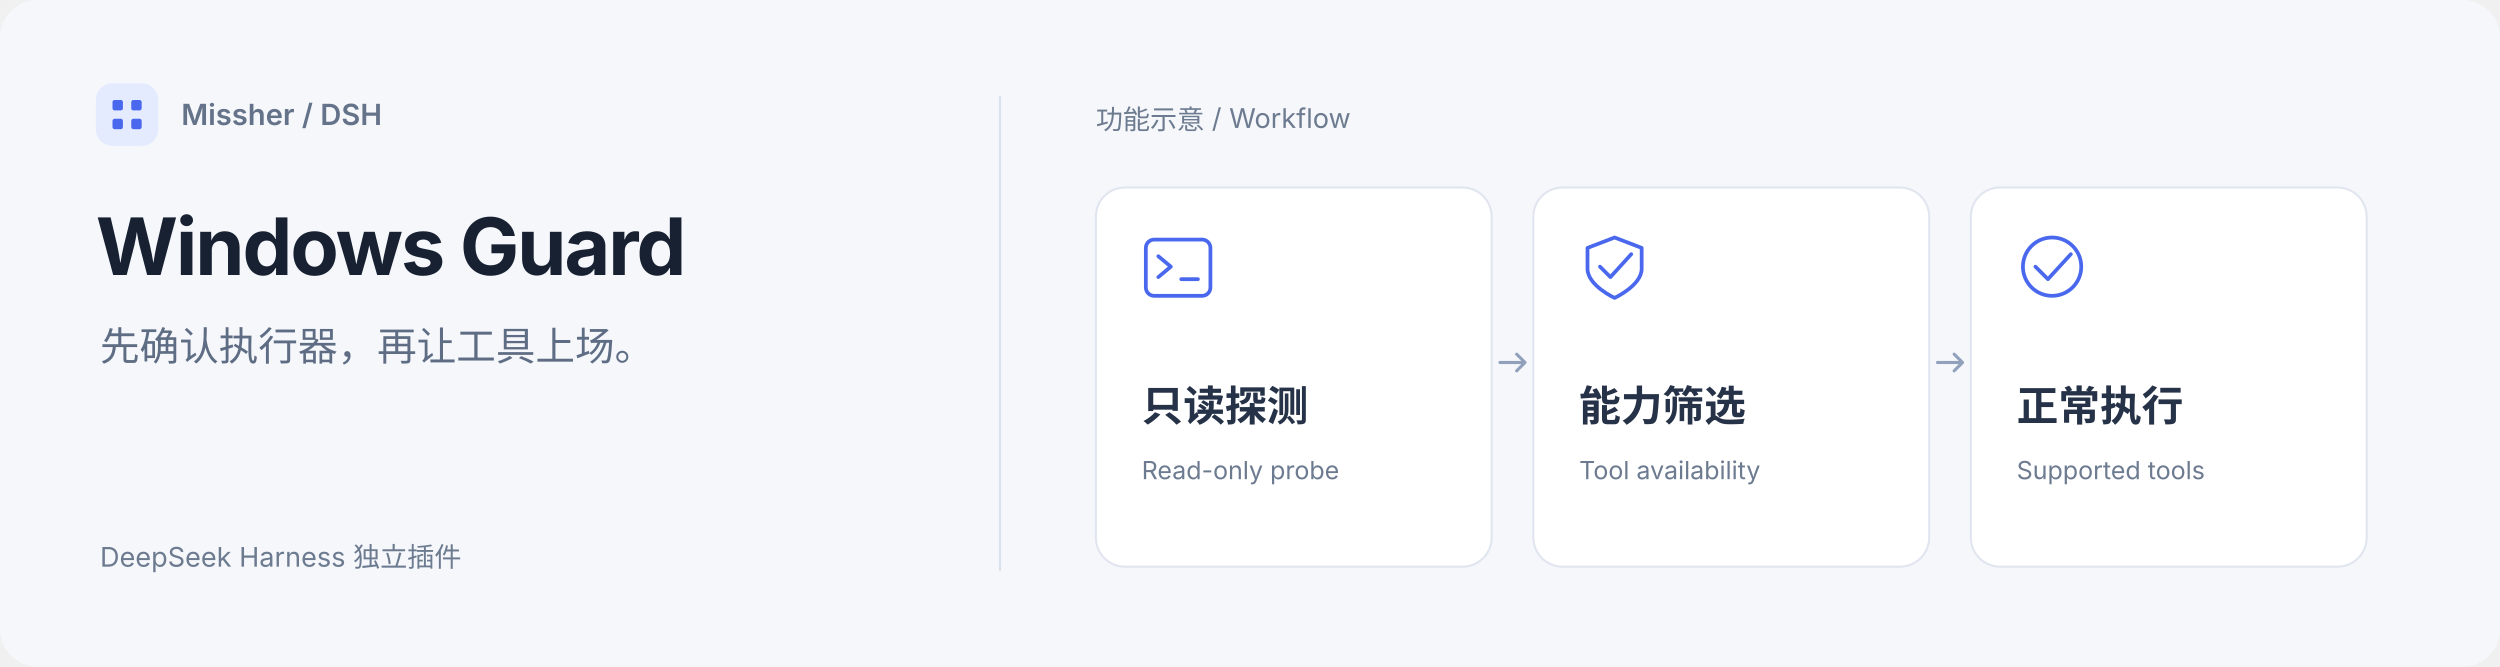
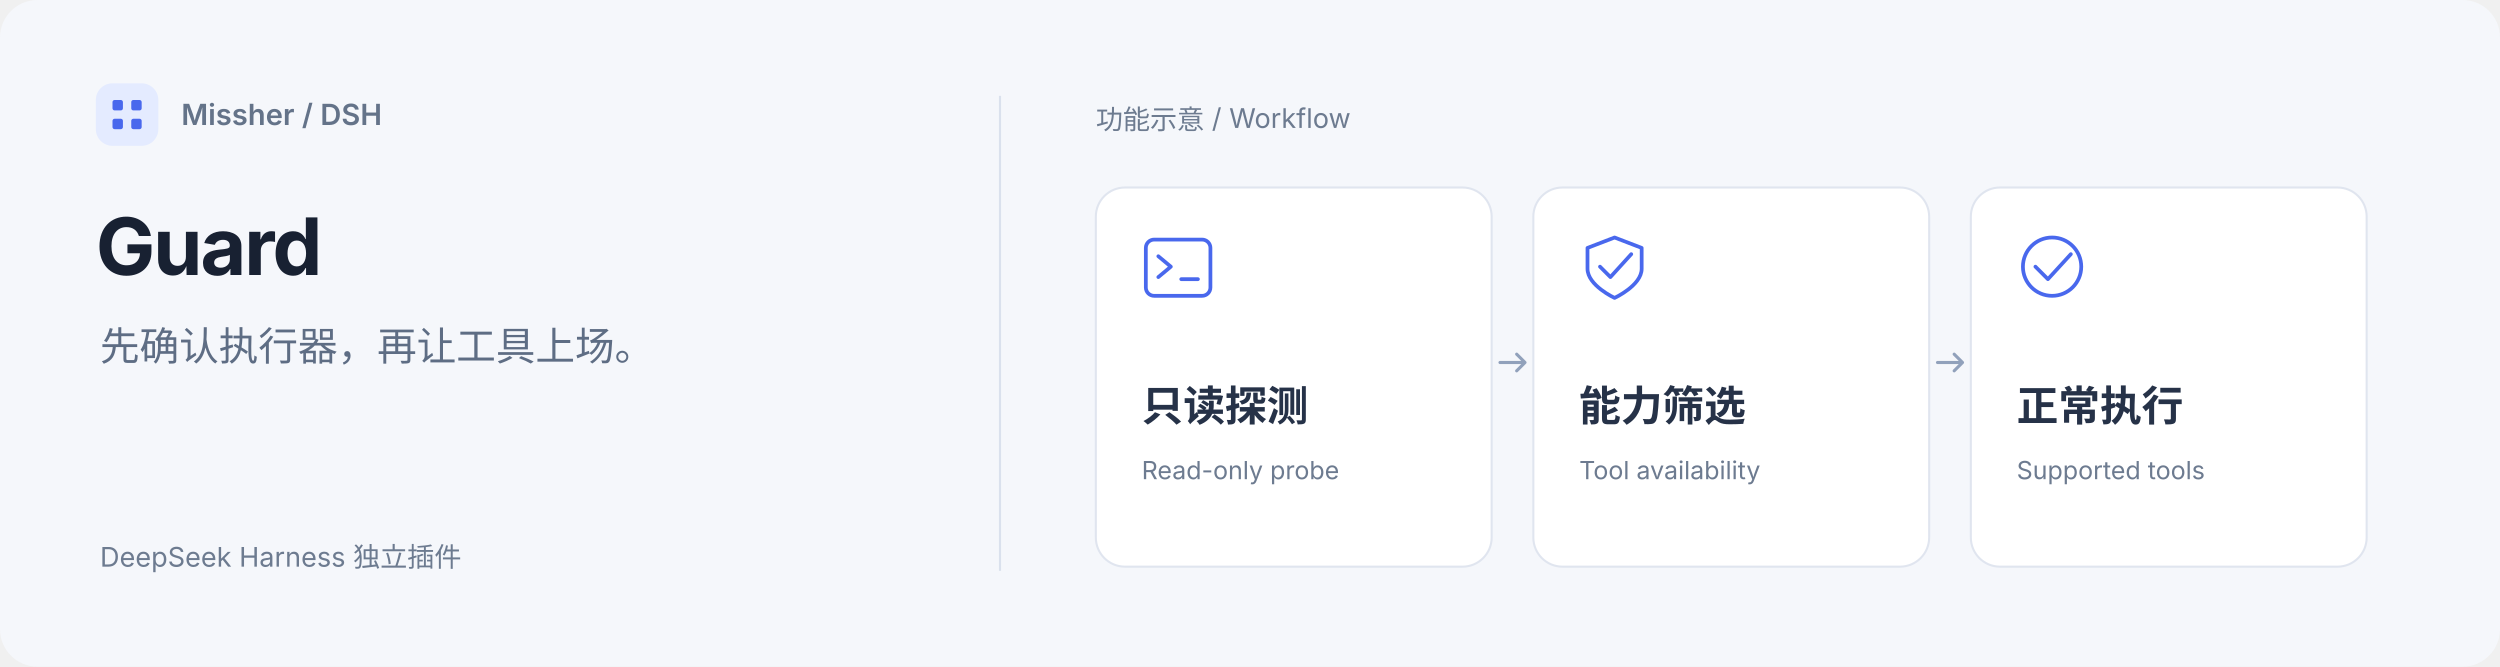
<svg xmlns="http://www.w3.org/2000/svg" width="768" height="204.8" viewBox="0 0 1200 320" role="img" aria-labelledby="title desc">
  <style>
text{font-family:-apple-system,BlinkMacSystemFont,"Segoe UI","PingFang SC","Microsoft YaHei",sans-serif}
@media(prefers-color-scheme:dark){.canvas{fill:#151b24}.node{fill:#1d2633;stroke:#334054}.title,.label{fill:#edf2f9}.muted{fill:#aab7ca}.icon{stroke:#91a9ff}.line{stroke:#667eaa}.badge{fill:#243352}}
</style>
  <rect class="canvas" width="1200" height="320" rx="18" fill="#f5f7fb" />
  <path d="M480 46v228" stroke="#dae1ed" class="line" />
  <rect class="badge" x="46" y="40" width="30" height="30" rx="8" fill="#e4ebff" />
  <g fill="#4968ed">
    <rect x="54" y="48" width="5" height="5" rx="1" />
    <rect x="63" y="48" width="5" height="5" rx="1" />
    <rect x="54" y="57" width="5" height="5" rx="1" />
    <rect x="63" y="57" width="5" height="5" rx="1" />
  </g>
  <text x="87" y="60" class="muted" fill="#647389" font-size="14" font-weight="600">Missher / DSH</text>
-   <text x="46" y="132" class="title" fill="#182132" font-size="38" font-weight="650" letter-spacing="-1">Windows Guard</text>
+   <text x="46" y="132" class="title" fill="#182132" font-size="38" font-weight="650" letter-spacing="-1">Guard</text>
  <text x="48" y="173" class="muted" fill="#5e6d84" font-size="19">先确认执行器，再让工具上场。</text>
  <text x="48" y="272" class="muted" fill="#6d7b90" font-size="13">DeepSeek Harness 独立插件</text>
  <text x="526" y="62" class="muted" fill="#6d7b90" font-size="13">功能示意 / Workflow</text>
  <rect class="node" x="526" y="90" width="190" height="182" rx="14" fill="#ffffff" stroke="#e0e5ef" />
  <g transform="translate(548 111)" fill="none" class="icon" stroke="#4968ed" stroke-width="1.8" stroke-linecap="round" stroke-linejoin="round">
    <rect x="2" y="4" width="31" height="27" rx="4" />
    <path d="m8 12 6 5-6 5M19 23h8" />
  </g>
  <text x="548" y="202" class="label" fill="#263248" font-size="20" font-weight="600">只读探测</text>
  <text x="548" y="230" class="muted" fill="#6d7b90" font-size="12">Read-only probe</text>
  <path class="line" d="M720 174h12m-4-4 4 4-4 4" fill="none" stroke="#91a1bb" stroke-width="1.5" stroke-linecap="round" stroke-linejoin="round" />
  <rect class="node" x="736" y="90" width="190" height="182" rx="14" fill="#ffffff" stroke="#e0e5ef" />
  <g transform="translate(758 111)" fill="none" class="icon" stroke="#4968ed" stroke-width="1.8" stroke-linecap="round" stroke-linejoin="round">
    <path d="m17 3 13 5v10c0 8-13 14-13 14S4 26 4 18V8zM10 17l5 5 10-11" />
  </g>
  <text x="758" y="202" class="label" fill="#263248" font-size="20" font-weight="600">能力筛选</text>
  <text x="758" y="230" class="muted" fill="#6d7b90" font-size="12">Tool availability</text>
  <path class="line" d="M930 174h12m-4-4 4 4-4 4" fill="none" stroke="#91a1bb" stroke-width="1.5" stroke-linecap="round" stroke-linejoin="round" />
  <rect class="node" x="946" y="90" width="190" height="182" rx="14" fill="#ffffff" stroke="#e0e5ef" />
  <g transform="translate(968 111)" fill="none" class="icon" stroke="#4968ed" stroke-width="1.8" stroke-linecap="round" stroke-linejoin="round">
    <circle cx="17" cy="17" r="14" />
    <path d="m9 17 6 6L26 11" />
  </g>
  <text x="968" y="202" class="label" fill="#263248" font-size="20" font-weight="600">正常执行</text>
  <text x="968" y="230" class="muted" fill="#6d7b90" font-size="12">Supported tools</text>
</svg>
